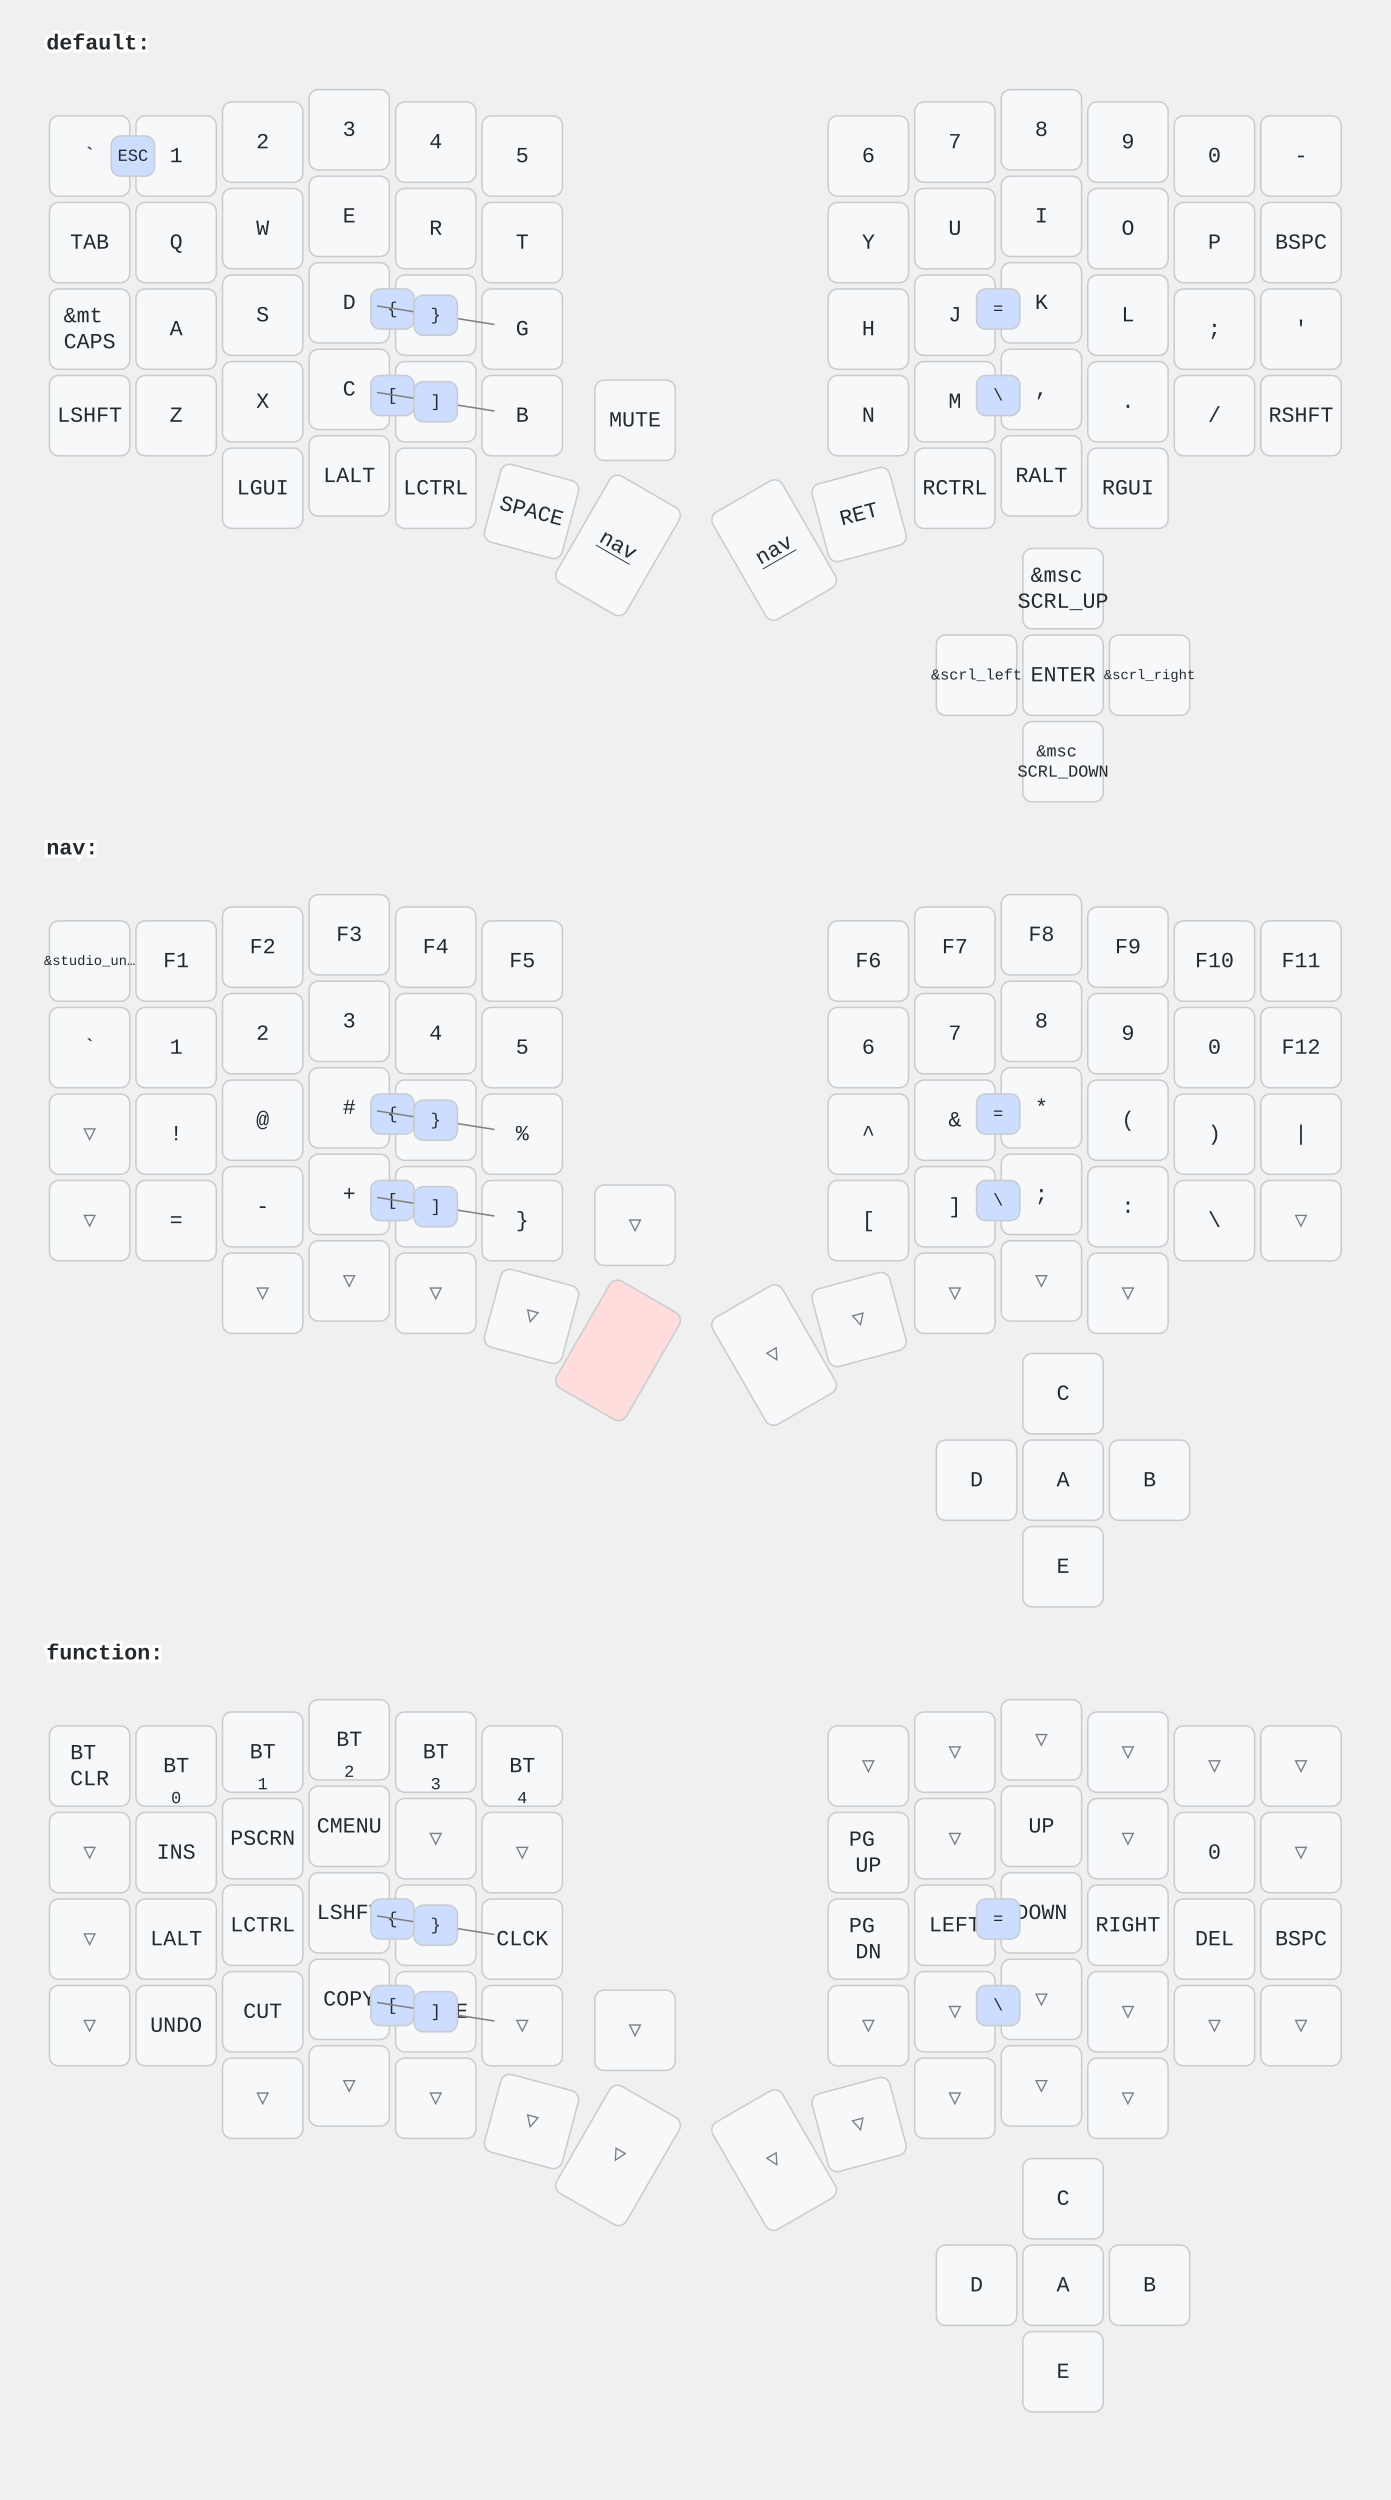
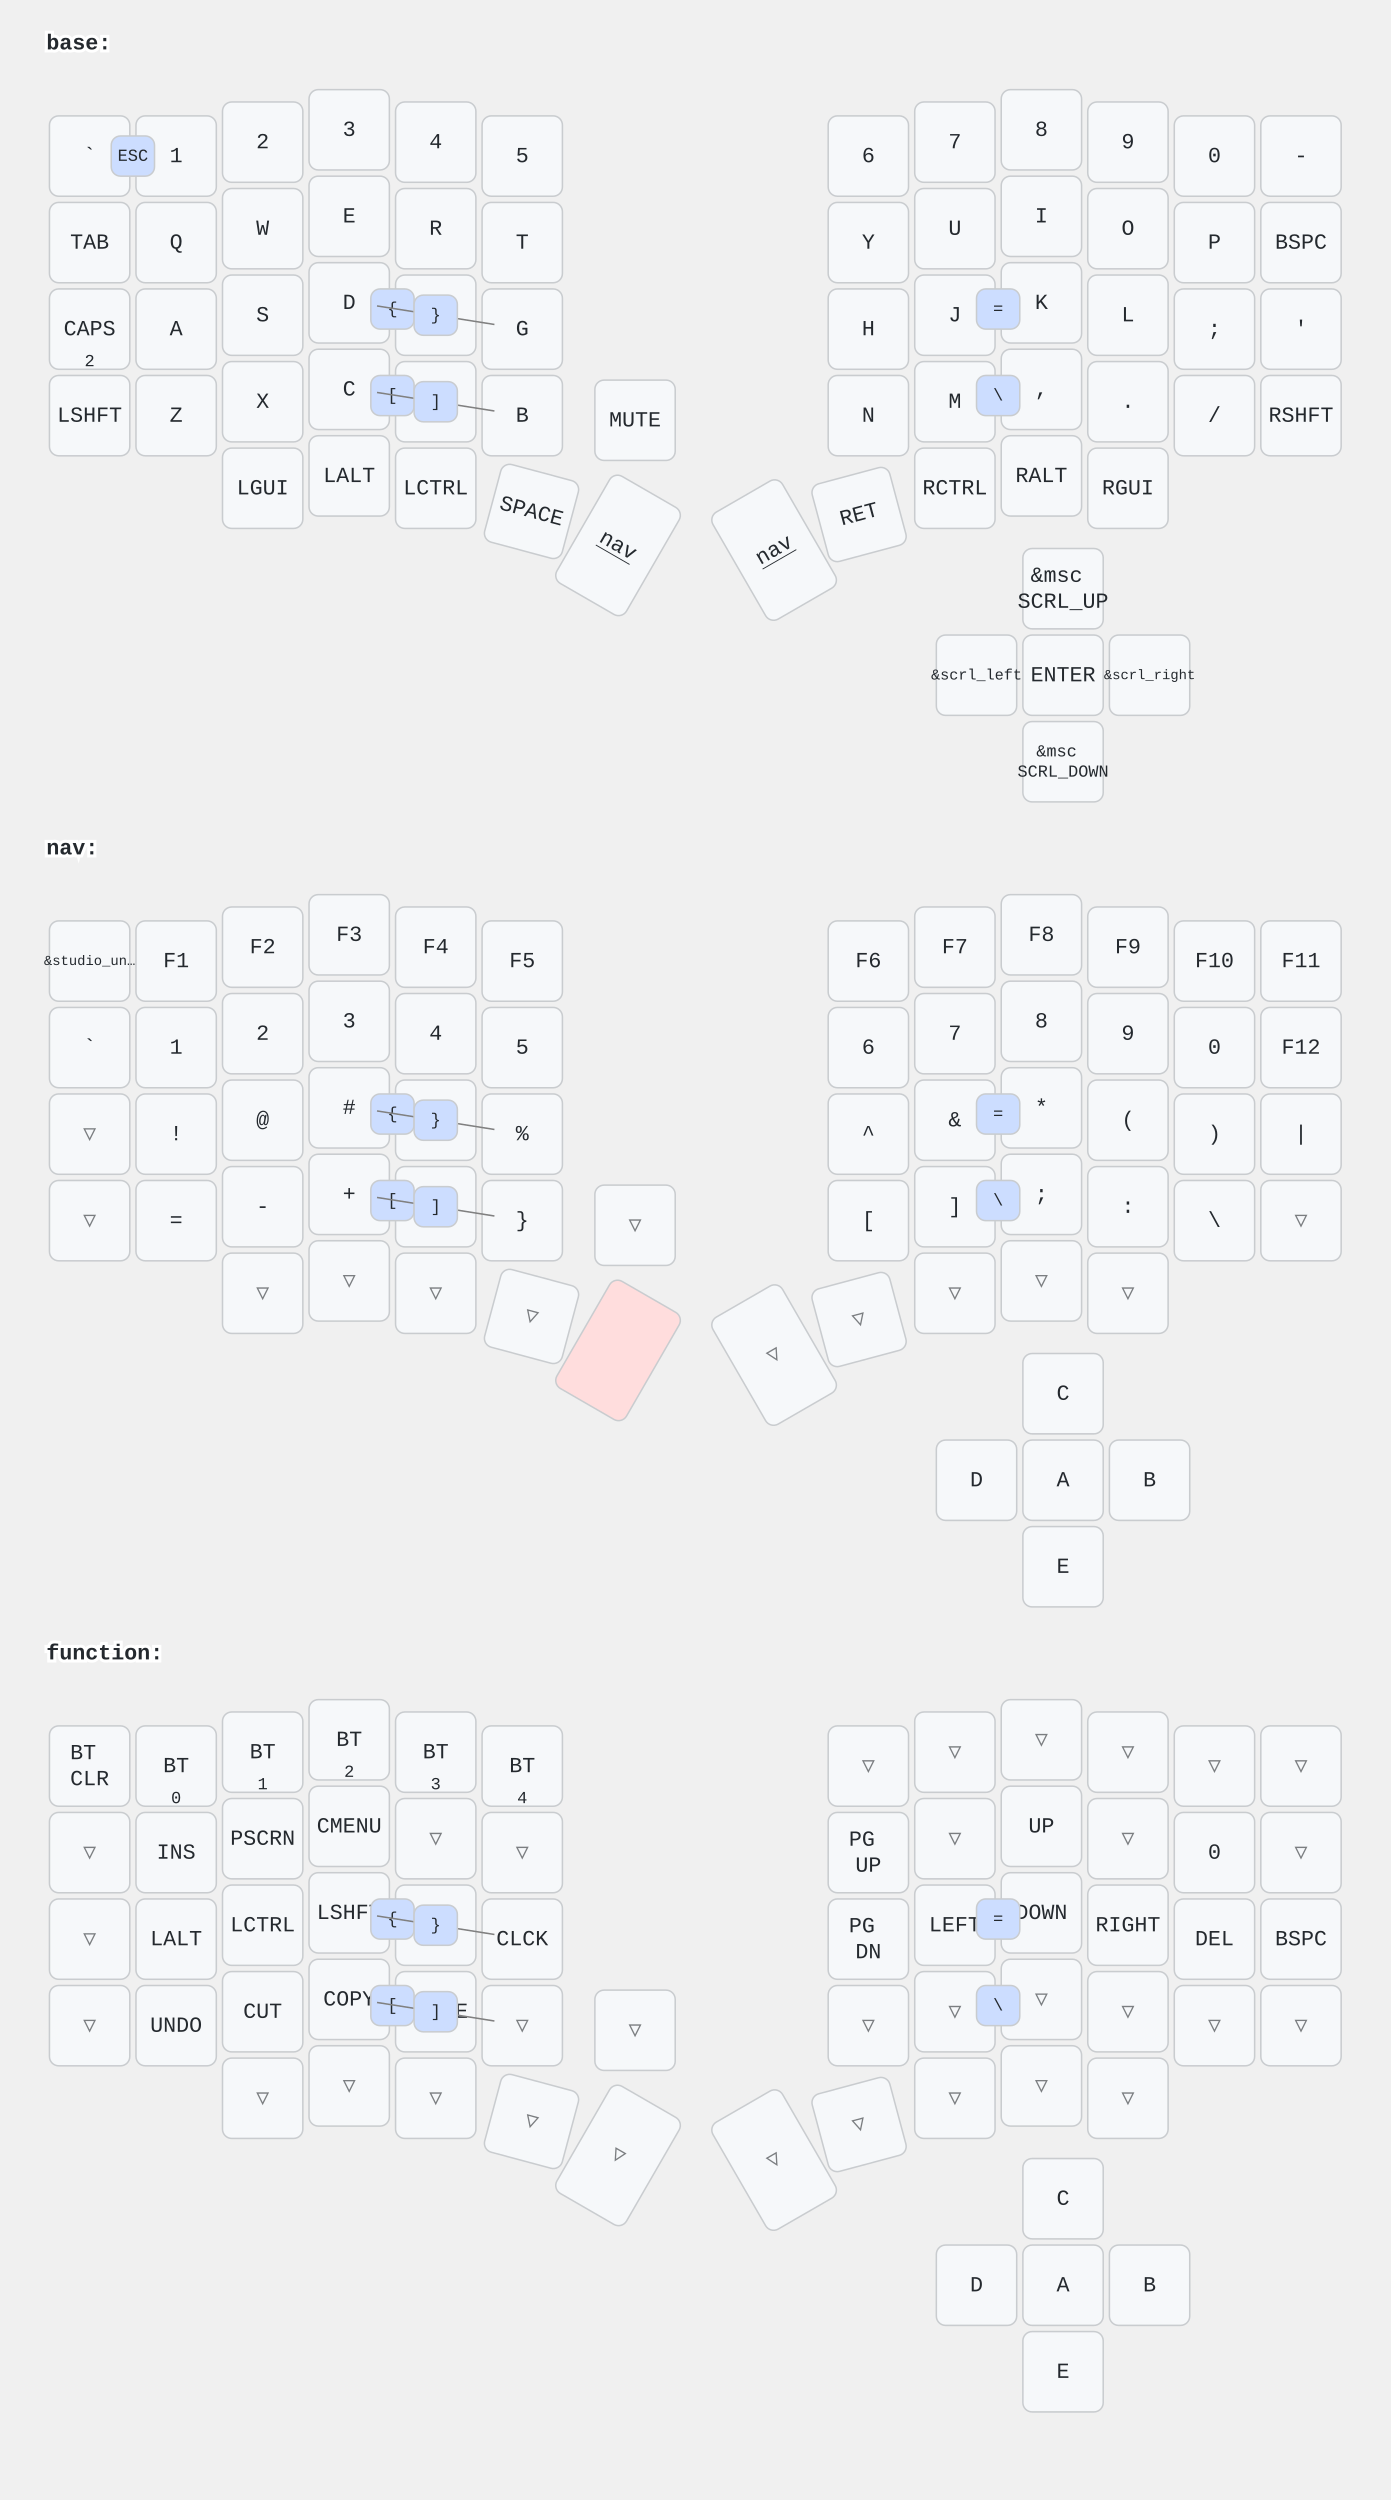
<svg xmlns="http://www.w3.org/2000/svg" width="900" height="1618" viewBox="0 0 900 1618" class="keymap">
  <style>/* inherit to force styles through use tags */
svg path {
    fill: inherit;
}

/* font and background color specifications */
svg.keymap {
    font-family: SFMono-Regular,Consolas,Liberation Mono,Menlo,monospace;
    font-size: 14px;
    font-kerning: normal;
    text-rendering: optimizeLegibility;
    fill: #24292e;
}

/* default key styling */
rect.key {
    fill: #f6f8fa;
}

rect.key, rect.combo {
    stroke: #c9cccf;
    stroke-width: 1;
}

/* default key side styling, only used is draw_key_sides is set */
rect.side {
    filter: brightness(90%);
}

/* color accent for combo boxes */
rect.combo, rect.combo-separate {
    fill: #cdf;
}

/* color accent for held keys */
rect.held, rect.combo.held {
    fill: #fdd;
}

/* color accent for ghost (optional) keys */
rect.ghost, rect.combo.ghost {
    stroke-dasharray: 4, 4;
    stroke-width: 2;
}

text {
    text-anchor: middle;
    dominant-baseline: middle;
}

/* styling for layer labels */
text.label {
    font-weight: bold;
    text-anchor: start;
    stroke: white;
    stroke-width: 4;
    paint-order: stroke;
}

/* styling for optional footer */
text.footer {
    text-anchor: end;
    dominant-baseline: auto;
    stroke: white;
    stroke-width: 4;
    paint-order: stroke;
}

/* styling for combo tap, and key non-tap label text */
text.combo, text.hold, text.shifted, text.left, text.right {
    font-size: 11px;
}

text.hold {
    text-anchor: middle;
    dominant-baseline: auto;
}

text.shifted {
    text-anchor: middle;
    dominant-baseline: hanging;
}

text.left {
    text-anchor: start;
}

text.right {
    text-anchor: end;
}

text.layer-activator {
    text-decoration: underline;
}

/* styling for hold/shifted label text in combo box */
text.combo.hold, text.combo.shifted, text.combo.left, text.combo.right {
    font-size: 8px;
}

/* lighter symbol for transparent keys */
text.trans {
    fill: #7b7e81;
}

/* styling for combo dendrons */
path.combo {
    stroke-width: 1;
    stroke: gray;
    fill: none;
}

/* Start Tabler Icons Cleanup */
/* cannot use height/width with glyphs */
.icon-tabler &gt; path {
    fill: inherit;
    stroke: inherit;
    stroke-width: 2;
}
/* hide tabler's default box */
.icon-tabler &gt; path[stroke="none"][fill="none"] {
    visibility: hidden;
}
/* End Tabler Icons Cleanup */
</style>
-   <g transform="translate(30, 0)" class="layer-default">
-     <text x="0" y="28" class="label" id="default">default:</text>
+   <g transform="translate(30, 0)" class="layer-base">
+     <text x="0" y="28" class="label" id="base">base:</text>
    <g transform="translate(0, 56)">
      <g transform="translate(28, 45)" class="key keypos-0">
        <rect rx="6" ry="6" x="-26" y="-26" width="52" height="52" class="key" />
        <text x="0" y="0" class="key tap">`</text>
      </g>
      <g transform="translate(84, 45)" class="key keypos-1">
        <rect rx="6" ry="6" x="-26" y="-26" width="52" height="52" class="key" />
        <text x="0" y="0" class="key tap">1</text>
      </g>
      <g transform="translate(140, 36)" class="key keypos-2">
        <rect rx="6" ry="6" x="-26" y="-26" width="52" height="52" class="key" />
        <text x="0" y="0" class="key tap">2</text>
      </g>
      <g transform="translate(196, 28)" class="key keypos-3">
        <rect rx="6" ry="6" x="-26" y="-26" width="52" height="52" class="key" />
        <text x="0" y="0" class="key tap">3</text>
      </g>
      <g transform="translate(252, 36)" class="key keypos-4">
        <rect rx="6" ry="6" x="-26" y="-26" width="52" height="52" class="key" />
        <text x="0" y="0" class="key tap">4</text>
      </g>
      <g transform="translate(308, 45)" class="key keypos-5">
        <rect rx="6" ry="6" x="-26" y="-26" width="52" height="52" class="key" />
        <text x="0" y="0" class="key tap">5</text>
      </g>
      <g transform="translate(532, 45)" class="key keypos-6">
        <rect rx="6" ry="6" x="-26" y="-26" width="52" height="52" class="key" />
        <text x="0" y="0" class="key tap">6</text>
      </g>
      <g transform="translate(588, 36)" class="key keypos-7">
        <rect rx="6" ry="6" x="-26" y="-26" width="52" height="52" class="key" />
        <text x="0" y="0" class="key tap">7</text>
      </g>
      <g transform="translate(644, 28)" class="key keypos-8">
        <rect rx="6" ry="6" x="-26" y="-26" width="52" height="52" class="key" />
        <text x="0" y="0" class="key tap">8</text>
      </g>
      <g transform="translate(700, 36)" class="key keypos-9">
        <rect rx="6" ry="6" x="-26" y="-26" width="52" height="52" class="key" />
        <text x="0" y="0" class="key tap">9</text>
      </g>
      <g transform="translate(756, 45)" class="key keypos-10">
        <rect rx="6" ry="6" x="-26" y="-26" width="52" height="52" class="key" />
        <text x="0" y="0" class="key tap">0</text>
      </g>
      <g transform="translate(812, 45)" class="key keypos-11">
        <rect rx="6" ry="6" x="-26" y="-26" width="52" height="52" class="key" />
        <text x="0" y="0" class="key tap">-</text>
      </g>
      <g transform="translate(28, 101)" class="key keypos-12">
        <rect rx="6" ry="6" x="-26" y="-26" width="52" height="52" class="key" />
        <text x="0" y="0" class="key tap">TAB</text>
      </g>
      <g transform="translate(84, 101)" class="key keypos-13">
        <rect rx="6" ry="6" x="-26" y="-26" width="52" height="52" class="key" />
        <text x="0" y="0" class="key tap">Q</text>
      </g>
      <g transform="translate(140, 92)" class="key keypos-14">
        <rect rx="6" ry="6" x="-26" y="-26" width="52" height="52" class="key" />
        <text x="0" y="0" class="key tap">W</text>
      </g>
      <g transform="translate(196, 84)" class="key keypos-15">
        <rect rx="6" ry="6" x="-26" y="-26" width="52" height="52" class="key" />
        <text x="0" y="0" class="key tap">E</text>
      </g>
      <g transform="translate(252, 92)" class="key keypos-16">
        <rect rx="6" ry="6" x="-26" y="-26" width="52" height="52" class="key" />
        <text x="0" y="0" class="key tap">R</text>
      </g>
      <g transform="translate(308, 101)" class="key keypos-17">
        <rect rx="6" ry="6" x="-26" y="-26" width="52" height="52" class="key" />
        <text x="0" y="0" class="key tap">T</text>
      </g>
      <g transform="translate(532, 101)" class="key keypos-18">
        <rect rx="6" ry="6" x="-26" y="-26" width="52" height="52" class="key" />
        <text x="0" y="0" class="key tap">Y</text>
      </g>
      <g transform="translate(588, 92)" class="key keypos-19">
        <rect rx="6" ry="6" x="-26" y="-26" width="52" height="52" class="key" />
        <text x="0" y="0" class="key tap">U</text>
      </g>
      <g transform="translate(644, 84)" class="key keypos-20">
        <rect rx="6" ry="6" x="-26" y="-26" width="52" height="52" class="key" />
        <text x="0" y="0" class="key tap">I</text>
      </g>
      <g transform="translate(700, 92)" class="key keypos-21">
        <rect rx="6" ry="6" x="-26" y="-26" width="52" height="52" class="key" />
        <text x="0" y="0" class="key tap">O</text>
      </g>
      <g transform="translate(756, 101)" class="key keypos-22">
        <rect rx="6" ry="6" x="-26" y="-26" width="52" height="52" class="key" />
        <text x="0" y="0" class="key tap">P</text>
      </g>
      <g transform="translate(812, 101)" class="key keypos-23">
        <rect rx="6" ry="6" x="-26" y="-26" width="52" height="52" class="key" />
        <text x="0" y="0" class="key tap">BSPC</text>
      </g>
      <g transform="translate(28, 157)" class="key keypos-24">
        <rect rx="6" ry="6" x="-26" y="-26" width="52" height="52" class="key" />
-         <text x="0" y="0" class="key tap">
-           <tspan x="0" dy="-0.6em">&amp;mt</tspan>
-           <tspan x="0" dy="1.2em">CAPS</tspan>
-         </text>
+         <text x="0" y="0" class="key tap">CAPS</text>
+         <text x="0" y="24" class="key hold">2</text>
      </g>
      <g transform="translate(84, 157)" class="key keypos-25">
        <rect rx="6" ry="6" x="-26" y="-26" width="52" height="52" class="key" />
        <text x="0" y="0" class="key tap">A</text>
      </g>
      <g transform="translate(140, 148)" class="key keypos-26">
        <rect rx="6" ry="6" x="-26" y="-26" width="52" height="52" class="key" />
        <text x="0" y="0" class="key tap">S</text>
      </g>
      <g transform="translate(196, 140)" class="key keypos-27">
        <rect rx="6" ry="6" x="-26" y="-26" width="52" height="52" class="key" />
        <text x="0" y="0" class="key tap">D</text>
      </g>
      <g transform="translate(252, 148)" class="key keypos-28">
        <rect rx="6" ry="6" x="-26" y="-26" width="52" height="52" class="key" />
        <text x="0" y="0" class="key tap">F</text>
      </g>
      <g transform="translate(308, 157)" class="key keypos-29">
        <rect rx="6" ry="6" x="-26" y="-26" width="52" height="52" class="key" />
        <text x="0" y="0" class="key tap">G</text>
      </g>
      <g transform="translate(532, 157)" class="key keypos-30">
        <rect rx="6" ry="6" x="-26" y="-26" width="52" height="52" class="key" />
        <text x="0" y="0" class="key tap">H</text>
      </g>
      <g transform="translate(588, 148)" class="key keypos-31">
        <rect rx="6" ry="6" x="-26" y="-26" width="52" height="52" class="key" />
        <text x="0" y="0" class="key tap">J</text>
      </g>
      <g transform="translate(644, 140)" class="key keypos-32">
        <rect rx="6" ry="6" x="-26" y="-26" width="52" height="52" class="key" />
        <text x="0" y="0" class="key tap">K</text>
      </g>
      <g transform="translate(700, 148)" class="key keypos-33">
        <rect rx="6" ry="6" x="-26" y="-26" width="52" height="52" class="key" />
        <text x="0" y="0" class="key tap">L</text>
      </g>
      <g transform="translate(756, 157)" class="key keypos-34">
        <rect rx="6" ry="6" x="-26" y="-26" width="52" height="52" class="key" />
        <text x="0" y="0" class="key tap">;</text>
      </g>
      <g transform="translate(812, 157)" class="key keypos-35">
        <rect rx="6" ry="6" x="-26" y="-26" width="52" height="52" class="key" />
        <text x="0" y="0" class="key tap">'</text>
      </g>
      <g transform="translate(28, 213)" class="key keypos-36">
        <rect rx="6" ry="6" x="-26" y="-26" width="52" height="52" class="key" />
        <text x="0" y="0" class="key tap">LSHFT</text>
      </g>
      <g transform="translate(84, 213)" class="key keypos-37">
        <rect rx="6" ry="6" x="-26" y="-26" width="52" height="52" class="key" />
        <text x="0" y="0" class="key tap">Z</text>
      </g>
      <g transform="translate(140, 204)" class="key keypos-38">
        <rect rx="6" ry="6" x="-26" y="-26" width="52" height="52" class="key" />
        <text x="0" y="0" class="key tap">X</text>
      </g>
      <g transform="translate(196, 196)" class="key keypos-39">
        <rect rx="6" ry="6" x="-26" y="-26" width="52" height="52" class="key" />
        <text x="0" y="0" class="key tap">C</text>
      </g>
      <g transform="translate(252, 204)" class="key keypos-40">
        <rect rx="6" ry="6" x="-26" y="-26" width="52" height="52" class="key" />
        <text x="0" y="0" class="key tap">V</text>
      </g>
      <g transform="translate(308, 213)" class="key keypos-41">
        <rect rx="6" ry="6" x="-26" y="-26" width="52" height="52" class="key" />
        <text x="0" y="0" class="key tap">B</text>
      </g>
      <g transform="translate(532, 213)" class="key keypos-42">
        <rect rx="6" ry="6" x="-26" y="-26" width="52" height="52" class="key" />
        <text x="0" y="0" class="key tap">N</text>
      </g>
      <g transform="translate(588, 204)" class="key keypos-43">
        <rect rx="6" ry="6" x="-26" y="-26" width="52" height="52" class="key" />
        <text x="0" y="0" class="key tap">M</text>
      </g>
      <g transform="translate(644, 196)" class="key keypos-44">
        <rect rx="6" ry="6" x="-26" y="-26" width="52" height="52" class="key" />
        <text x="0" y="0" class="key tap">,</text>
      </g>
      <g transform="translate(700, 204)" class="key keypos-45">
        <rect rx="6" ry="6" x="-26" y="-26" width="52" height="52" class="key" />
        <text x="0" y="0" class="key tap">.</text>
      </g>
      <g transform="translate(756, 213)" class="key keypos-46">
        <rect rx="6" ry="6" x="-26" y="-26" width="52" height="52" class="key" />
        <text x="0" y="0" class="key tap">/</text>
      </g>
      <g transform="translate(812, 213)" class="key keypos-47">
        <rect rx="6" ry="6" x="-26" y="-26" width="52" height="52" class="key" />
        <text x="0" y="0" class="key tap">RSHFT</text>
      </g>
      <g transform="translate(381, 216)" class="key keypos-48">
        <rect rx="6" ry="6" x="-26" y="-26" width="52" height="52" class="key" />
        <text x="0" y="0" class="key tap">MUTE</text>
      </g>
      <g transform="translate(140, 260)" class="key keypos-49">
        <rect rx="6" ry="6" x="-26" y="-26" width="52" height="52" class="key" />
        <text x="0" y="0" class="key tap">LGUI</text>
      </g>
      <g transform="translate(196, 252)" class="key keypos-50">
        <rect rx="6" ry="6" x="-26" y="-26" width="52" height="52" class="key" />
        <text x="0" y="0" class="key tap">LALT</text>
      </g>
      <g transform="translate(252, 260)" class="key keypos-51">
        <rect rx="6" ry="6" x="-26" y="-26" width="52" height="52" class="key" />
        <text x="0" y="0" class="key tap">LCTRL</text>
      </g>
      <g transform="translate(314, 275) rotate(15.0)" class="key keypos-52">
        <rect rx="6" ry="6" x="-26" y="-26" width="52" height="52" class="key" />
        <text x="0" y="0" class="key tap">SPACE</text>
      </g>
      <g transform="translate(370, 297) rotate(30.0)" class="key keypos-53">
        <rect rx="6" ry="6" x="-26" y="-40" width="52" height="80" class="key" />
        <a href="#nav">
          <text x="0" y="0" class="key tap layer-activator">nav</text>
        </a>
      </g>
      <g transform="translate(471, 300) rotate(-30.0)" class="key keypos-54">
        <rect rx="6" ry="6" x="-26" y="-40" width="52" height="80" class="key" />
        <a href="#nav">
          <text x="0" y="0" class="key tap layer-activator">nav</text>
        </a>
      </g>
      <g transform="translate(526, 277) rotate(-15.0)" class="key keypos-55">
        <rect rx="6" ry="6" x="-26" y="-26" width="52" height="52" class="key" />
        <text x="0" y="0" class="key tap">RET</text>
      </g>
      <g transform="translate(588, 260)" class="key keypos-56">
        <rect rx="6" ry="6" x="-26" y="-26" width="52" height="52" class="key" />
        <text x="0" y="0" class="key tap">RCTRL</text>
      </g>
      <g transform="translate(644, 252)" class="key keypos-57">
        <rect rx="6" ry="6" x="-26" y="-26" width="52" height="52" class="key" />
        <text x="0" y="0" class="key tap">RALT</text>
      </g>
      <g transform="translate(700, 260)" class="key keypos-58">
        <rect rx="6" ry="6" x="-26" y="-26" width="52" height="52" class="key" />
        <text x="0" y="0" class="key tap">RGUI</text>
      </g>
      <g transform="translate(658, 381)" class="key keypos-59">
        <rect rx="6" ry="6" x="-26" y="-26" width="52" height="52" class="key" />
        <text x="0" y="0" class="key tap">ENTER</text>
      </g>
      <g transform="translate(714, 381)" class="key keypos-60">
        <rect rx="6" ry="6" x="-26" y="-26" width="52" height="52" class="key" />
        <text x="0" y="0" class="key tap">
          <tspan style="font-size: 64%">&amp;scrl_right</tspan>
        </text>
      </g>
      <g transform="translate(658, 325)" class="key keypos-61">
        <rect rx="6" ry="6" x="-26" y="-26" width="52" height="52" class="key" />
        <text x="0" y="0" class="key tap">
          <tspan x="0" dy="-0.6em">&amp;msc</tspan>
          <tspan x="0" dy="1.2em">SCRL_UP</tspan>
        </text>
      </g>
      <g transform="translate(602, 381)" class="key keypos-62">
        <rect rx="6" ry="6" x="-26" y="-26" width="52" height="52" class="key" />
        <text x="0" y="0" class="key tap">
          <tspan style="font-size: 70%">&amp;scrl_left</tspan>
        </text>
      </g>
      <g transform="translate(658, 437)" class="key keypos-63">
        <rect rx="6" ry="6" x="-26" y="-26" width="52" height="52" class="key" />
        <text x="0" y="0" class="key tap">
          <tspan x="0" dy="-0.6em" style="font-size: 78%">&amp;msc</tspan>
          <tspan x="0" dy="1.2em" style="font-size: 78%">SCRL_DOWN</tspan>
        </text>
      </g>
      <g class="combo combopos-0">
        <rect rx="6" ry="6" x="42" y="32" width="28" height="26" class="combo" />
        <text x="56" y="45" class="combo tap">ESC</text>
      </g>
      <g class="combo combopos-1">
        <rect rx="6" ry="6" x="602" y="131" width="28" height="26" class="combo" />
        <text x="616" y="144" class="combo tap">=</text>
      </g>
      <g class="combo combopos-2">
        <rect rx="6" ry="6" x="210" y="131" width="28" height="26" class="combo" />
        <text x="224" y="144" class="combo tap">{</text>
      </g>
      <g class="combo combopos-3">
        <path d="M252,148 l-38,-6" class="combo" />
        <path d="M252,148 l38,6" class="combo" />
        <rect rx="6" ry="6" x="238" y="135" width="28" height="26" class="combo" />
        <text x="252" y="148" class="combo tap">}</text>
      </g>
      <g class="combo combopos-4">
        <rect rx="6" ry="6" x="210" y="187" width="28" height="26" class="combo" />
        <text x="224" y="200" class="combo tap">[</text>
      </g>
      <g class="combo combopos-5">
        <path d="M252,204 l-38,-6" class="combo" />
        <path d="M252,204 l38,6" class="combo" />
        <rect rx="6" ry="6" x="238" y="191" width="28" height="26" class="combo" />
        <text x="252" y="204" class="combo tap">]</text>
      </g>
      <g class="combo combopos-6">
        <rect rx="6" ry="6" x="602" y="187" width="28" height="26" class="combo" />
        <text x="616" y="200" class="combo tap">\</text>
      </g>
    </g>
  </g>
  <g transform="translate(30, 521)" class="layer-nav">
    <text x="0" y="28" class="label" id="nav">nav:</text>
    <g transform="translate(0, 56)">
      <g transform="translate(28, 45)" class="key keypos-0">
        <rect rx="6" ry="6" x="-26" y="-26" width="52" height="52" class="key" />
        <text x="0" y="0" class="key tap">
          <tspan style="font-size: 64%">&amp;studio_un…</tspan>
        </text>
      </g>
      <g transform="translate(84, 45)" class="key keypos-1">
        <rect rx="6" ry="6" x="-26" y="-26" width="52" height="52" class="key" />
        <text x="0" y="0" class="key tap">F1</text>
      </g>
      <g transform="translate(140, 36)" class="key keypos-2">
        <rect rx="6" ry="6" x="-26" y="-26" width="52" height="52" class="key" />
        <text x="0" y="0" class="key tap">F2</text>
      </g>
      <g transform="translate(196, 28)" class="key keypos-3">
        <rect rx="6" ry="6" x="-26" y="-26" width="52" height="52" class="key" />
        <text x="0" y="0" class="key tap">F3</text>
      </g>
      <g transform="translate(252, 36)" class="key keypos-4">
        <rect rx="6" ry="6" x="-26" y="-26" width="52" height="52" class="key" />
        <text x="0" y="0" class="key tap">F4</text>
      </g>
      <g transform="translate(308, 45)" class="key keypos-5">
        <rect rx="6" ry="6" x="-26" y="-26" width="52" height="52" class="key" />
        <text x="0" y="0" class="key tap">F5</text>
      </g>
      <g transform="translate(532, 45)" class="key keypos-6">
        <rect rx="6" ry="6" x="-26" y="-26" width="52" height="52" class="key" />
        <text x="0" y="0" class="key tap">F6</text>
      </g>
      <g transform="translate(588, 36)" class="key keypos-7">
        <rect rx="6" ry="6" x="-26" y="-26" width="52" height="52" class="key" />
        <text x="0" y="0" class="key tap">F7</text>
      </g>
      <g transform="translate(644, 28)" class="key keypos-8">
        <rect rx="6" ry="6" x="-26" y="-26" width="52" height="52" class="key" />
        <text x="0" y="0" class="key tap">F8</text>
      </g>
      <g transform="translate(700, 36)" class="key keypos-9">
        <rect rx="6" ry="6" x="-26" y="-26" width="52" height="52" class="key" />
        <text x="0" y="0" class="key tap">F9</text>
      </g>
      <g transform="translate(756, 45)" class="key keypos-10">
        <rect rx="6" ry="6" x="-26" y="-26" width="52" height="52" class="key" />
        <text x="0" y="0" class="key tap">F10</text>
      </g>
      <g transform="translate(812, 45)" class="key keypos-11">
        <rect rx="6" ry="6" x="-26" y="-26" width="52" height="52" class="key" />
        <text x="0" y="0" class="key tap">F11</text>
      </g>
      <g transform="translate(28, 101)" class="key keypos-12">
        <rect rx="6" ry="6" x="-26" y="-26" width="52" height="52" class="key" />
        <text x="0" y="0" class="key tap">`</text>
      </g>
      <g transform="translate(84, 101)" class="key keypos-13">
        <rect rx="6" ry="6" x="-26" y="-26" width="52" height="52" class="key" />
        <text x="0" y="0" class="key tap">1</text>
      </g>
      <g transform="translate(140, 92)" class="key keypos-14">
        <rect rx="6" ry="6" x="-26" y="-26" width="52" height="52" class="key" />
        <text x="0" y="0" class="key tap">2</text>
      </g>
      <g transform="translate(196, 84)" class="key keypos-15">
        <rect rx="6" ry="6" x="-26" y="-26" width="52" height="52" class="key" />
        <text x="0" y="0" class="key tap">3</text>
      </g>
      <g transform="translate(252, 92)" class="key keypos-16">
        <rect rx="6" ry="6" x="-26" y="-26" width="52" height="52" class="key" />
        <text x="0" y="0" class="key tap">4</text>
      </g>
      <g transform="translate(308, 101)" class="key keypos-17">
        <rect rx="6" ry="6" x="-26" y="-26" width="52" height="52" class="key" />
        <text x="0" y="0" class="key tap">5</text>
      </g>
      <g transform="translate(532, 101)" class="key keypos-18">
        <rect rx="6" ry="6" x="-26" y="-26" width="52" height="52" class="key" />
        <text x="0" y="0" class="key tap">6</text>
      </g>
      <g transform="translate(588, 92)" class="key keypos-19">
        <rect rx="6" ry="6" x="-26" y="-26" width="52" height="52" class="key" />
        <text x="0" y="0" class="key tap">7</text>
      </g>
      <g transform="translate(644, 84)" class="key keypos-20">
        <rect rx="6" ry="6" x="-26" y="-26" width="52" height="52" class="key" />
        <text x="0" y="0" class="key tap">8</text>
      </g>
      <g transform="translate(700, 92)" class="key keypos-21">
        <rect rx="6" ry="6" x="-26" y="-26" width="52" height="52" class="key" />
        <text x="0" y="0" class="key tap">9</text>
      </g>
      <g transform="translate(756, 101)" class="key keypos-22">
        <rect rx="6" ry="6" x="-26" y="-26" width="52" height="52" class="key" />
        <text x="0" y="0" class="key tap">0</text>
      </g>
      <g transform="translate(812, 101)" class="key keypos-23">
        <rect rx="6" ry="6" x="-26" y="-26" width="52" height="52" class="key" />
        <text x="0" y="0" class="key tap">F12</text>
      </g>
      <g transform="translate(28, 157)" class="key trans keypos-24">
        <rect rx="6" ry="6" x="-26" y="-26" width="52" height="52" class="key trans" />
        <text x="0" y="0" class="key trans tap">▽</text>
      </g>
      <g transform="translate(84, 157)" class="key keypos-25">
        <rect rx="6" ry="6" x="-26" y="-26" width="52" height="52" class="key" />
        <text x="0" y="0" class="key tap">!</text>
      </g>
      <g transform="translate(140, 148)" class="key keypos-26">
        <rect rx="6" ry="6" x="-26" y="-26" width="52" height="52" class="key" />
        <text x="0" y="0" class="key tap">@</text>
      </g>
      <g transform="translate(196, 140)" class="key keypos-27">
        <rect rx="6" ry="6" x="-26" y="-26" width="52" height="52" class="key" />
        <text x="0" y="0" class="key tap">#</text>
      </g>
      <g transform="translate(252, 148)" class="key keypos-28">
        <rect rx="6" ry="6" x="-26" y="-26" width="52" height="52" class="key" />
        <text x="0" y="0" class="key tap">$</text>
      </g>
      <g transform="translate(308, 157)" class="key keypos-29">
        <rect rx="6" ry="6" x="-26" y="-26" width="52" height="52" class="key" />
        <text x="0" y="0" class="key tap">%</text>
      </g>
      <g transform="translate(532, 157)" class="key keypos-30">
        <rect rx="6" ry="6" x="-26" y="-26" width="52" height="52" class="key" />
        <text x="0" y="0" class="key tap">^</text>
      </g>
      <g transform="translate(588, 148)" class="key keypos-31">
        <rect rx="6" ry="6" x="-26" y="-26" width="52" height="52" class="key" />
        <text x="0" y="0" class="key tap">&amp;</text>
      </g>
      <g transform="translate(644, 140)" class="key keypos-32">
        <rect rx="6" ry="6" x="-26" y="-26" width="52" height="52" class="key" />
        <text x="0" y="0" class="key tap">*</text>
      </g>
      <g transform="translate(700, 148)" class="key keypos-33">
        <rect rx="6" ry="6" x="-26" y="-26" width="52" height="52" class="key" />
        <text x="0" y="0" class="key tap">(</text>
      </g>
      <g transform="translate(756, 157)" class="key keypos-34">
        <rect rx="6" ry="6" x="-26" y="-26" width="52" height="52" class="key" />
        <text x="0" y="0" class="key tap">)</text>
      </g>
      <g transform="translate(812, 157)" class="key keypos-35">
        <rect rx="6" ry="6" x="-26" y="-26" width="52" height="52" class="key" />
        <text x="0" y="0" class="key tap">|</text>
      </g>
      <g transform="translate(28, 213)" class="key trans keypos-36">
        <rect rx="6" ry="6" x="-26" y="-26" width="52" height="52" class="key trans" />
        <text x="0" y="0" class="key trans tap">▽</text>
      </g>
      <g transform="translate(84, 213)" class="key keypos-37">
        <rect rx="6" ry="6" x="-26" y="-26" width="52" height="52" class="key" />
        <text x="0" y="0" class="key tap">=</text>
      </g>
      <g transform="translate(140, 204)" class="key keypos-38">
        <rect rx="6" ry="6" x="-26" y="-26" width="52" height="52" class="key" />
        <text x="0" y="0" class="key tap">-</text>
      </g>
      <g transform="translate(196, 196)" class="key keypos-39">
        <rect rx="6" ry="6" x="-26" y="-26" width="52" height="52" class="key" />
        <text x="0" y="0" class="key tap">+</text>
      </g>
      <g transform="translate(252, 204)" class="key keypos-40">
        <rect rx="6" ry="6" x="-26" y="-26" width="52" height="52" class="key" />
        <text x="0" y="0" class="key tap">{</text>
      </g>
      <g transform="translate(308, 213)" class="key keypos-41">
        <rect rx="6" ry="6" x="-26" y="-26" width="52" height="52" class="key" />
        <text x="0" y="0" class="key tap">}</text>
      </g>
      <g transform="translate(532, 213)" class="key keypos-42">
        <rect rx="6" ry="6" x="-26" y="-26" width="52" height="52" class="key" />
        <text x="0" y="0" class="key tap">[</text>
      </g>
      <g transform="translate(588, 204)" class="key keypos-43">
        <rect rx="6" ry="6" x="-26" y="-26" width="52" height="52" class="key" />
        <text x="0" y="0" class="key tap">]</text>
      </g>
      <g transform="translate(644, 196)" class="key keypos-44">
        <rect rx="6" ry="6" x="-26" y="-26" width="52" height="52" class="key" />
        <text x="0" y="0" class="key tap">;</text>
      </g>
      <g transform="translate(700, 204)" class="key keypos-45">
        <rect rx="6" ry="6" x="-26" y="-26" width="52" height="52" class="key" />
        <text x="0" y="0" class="key tap">:</text>
      </g>
      <g transform="translate(756, 213)" class="key keypos-46">
        <rect rx="6" ry="6" x="-26" y="-26" width="52" height="52" class="key" />
        <text x="0" y="0" class="key tap">\</text>
      </g>
      <g transform="translate(812, 213)" class="key trans keypos-47">
        <rect rx="6" ry="6" x="-26" y="-26" width="52" height="52" class="key trans" />
        <text x="0" y="0" class="key trans tap">▽</text>
      </g>
      <g transform="translate(381, 216)" class="key trans keypos-48">
        <rect rx="6" ry="6" x="-26" y="-26" width="52" height="52" class="key trans" />
        <text x="0" y="0" class="key trans tap">▽</text>
      </g>
      <g transform="translate(140, 260)" class="key trans keypos-49">
        <rect rx="6" ry="6" x="-26" y="-26" width="52" height="52" class="key trans" />
        <text x="0" y="0" class="key trans tap">▽</text>
      </g>
      <g transform="translate(196, 252)" class="key trans keypos-50">
        <rect rx="6" ry="6" x="-26" y="-26" width="52" height="52" class="key trans" />
        <text x="0" y="0" class="key trans tap">▽</text>
      </g>
      <g transform="translate(252, 260)" class="key trans keypos-51">
        <rect rx="6" ry="6" x="-26" y="-26" width="52" height="52" class="key trans" />
        <text x="0" y="0" class="key trans tap">▽</text>
      </g>
      <g transform="translate(314, 275) rotate(15.0)" class="key trans keypos-52">
        <rect rx="6" ry="6" x="-26" y="-26" width="52" height="52" class="key trans" />
        <text x="0" y="0" class="key trans tap">▽</text>
      </g>
      <g transform="translate(370, 297) rotate(30.0)" class="key held keypos-53">
        <rect rx="6" ry="6" x="-26" y="-40" width="52" height="80" class="key held" />
      </g>
      <g transform="translate(471, 300) rotate(-30.0)" class="key trans keypos-54">
        <rect rx="6" ry="6" x="-26" y="-40" width="52" height="80" class="key trans" />
        <text x="0" y="0" class="key trans tap">▽</text>
      </g>
      <g transform="translate(526, 277) rotate(-15.0)" class="key trans keypos-55">
        <rect rx="6" ry="6" x="-26" y="-26" width="52" height="52" class="key trans" />
        <text x="0" y="0" class="key trans tap">▽</text>
      </g>
      <g transform="translate(588, 260)" class="key trans keypos-56">
        <rect rx="6" ry="6" x="-26" y="-26" width="52" height="52" class="key trans" />
        <text x="0" y="0" class="key trans tap">▽</text>
      </g>
      <g transform="translate(644, 252)" class="key trans keypos-57">
        <rect rx="6" ry="6" x="-26" y="-26" width="52" height="52" class="key trans" />
        <text x="0" y="0" class="key trans tap">▽</text>
      </g>
      <g transform="translate(700, 260)" class="key trans keypos-58">
        <rect rx="6" ry="6" x="-26" y="-26" width="52" height="52" class="key trans" />
        <text x="0" y="0" class="key trans tap">▽</text>
      </g>
      <g transform="translate(658, 381)" class="key keypos-59">
        <rect rx="6" ry="6" x="-26" y="-26" width="52" height="52" class="key" />
        <text x="0" y="0" class="key tap">A</text>
      </g>
      <g transform="translate(714, 381)" class="key keypos-60">
        <rect rx="6" ry="6" x="-26" y="-26" width="52" height="52" class="key" />
        <text x="0" y="0" class="key tap">B</text>
      </g>
      <g transform="translate(658, 325)" class="key keypos-61">
        <rect rx="6" ry="6" x="-26" y="-26" width="52" height="52" class="key" />
        <text x="0" y="0" class="key tap">C</text>
      </g>
      <g transform="translate(602, 381)" class="key keypos-62">
        <rect rx="6" ry="6" x="-26" y="-26" width="52" height="52" class="key" />
        <text x="0" y="0" class="key tap">D</text>
      </g>
      <g transform="translate(658, 437)" class="key keypos-63">
        <rect rx="6" ry="6" x="-26" y="-26" width="52" height="52" class="key" />
        <text x="0" y="0" class="key tap">E</text>
      </g>
      <g class="combo combopos-0">
        <rect rx="6" ry="6" x="602" y="131" width="28" height="26" class="combo" />
        <text x="616" y="144" class="combo tap">=</text>
      </g>
      <g class="combo combopos-1">
        <rect rx="6" ry="6" x="210" y="131" width="28" height="26" class="combo" />
        <text x="224" y="144" class="combo tap">{</text>
      </g>
      <g class="combo combopos-2">
        <path d="M252,148 l-38,-6" class="combo" />
        <path d="M252,148 l38,6" class="combo" />
        <rect rx="6" ry="6" x="238" y="135" width="28" height="26" class="combo" />
        <text x="252" y="148" class="combo tap">}</text>
      </g>
      <g class="combo combopos-3">
        <rect rx="6" ry="6" x="210" y="187" width="28" height="26" class="combo" />
        <text x="224" y="200" class="combo tap">[</text>
      </g>
      <g class="combo combopos-4">
        <path d="M252,204 l-38,-6" class="combo" />
        <path d="M252,204 l38,6" class="combo" />
        <rect rx="6" ry="6" x="238" y="191" width="28" height="26" class="combo" />
        <text x="252" y="204" class="combo tap">]</text>
      </g>
      <g class="combo combopos-5">
        <rect rx="6" ry="6" x="602" y="187" width="28" height="26" class="combo" />
        <text x="616" y="200" class="combo tap">\</text>
      </g>
    </g>
  </g>
  <g transform="translate(30, 1042)" class="layer-function">
    <text x="0" y="28" class="label" id="function">function:</text>
    <g transform="translate(0, 56)">
      <g transform="translate(28, 45)" class="key keypos-0">
        <rect rx="6" ry="6" x="-26" y="-26" width="52" height="52" class="key" />
        <text x="0" y="0" class="key tap">
          <tspan x="0" dy="-0.6em">BT</tspan>
          <tspan x="0" dy="1.2em">CLR</tspan>
        </text>
      </g>
      <g transform="translate(84, 45)" class="key keypos-1">
        <rect rx="6" ry="6" x="-26" y="-26" width="52" height="52" class="key" />
        <text x="0" y="0" class="key tap">BT</text>
        <text x="0" y="24" class="key hold">0</text>
      </g>
      <g transform="translate(140, 36)" class="key keypos-2">
        <rect rx="6" ry="6" x="-26" y="-26" width="52" height="52" class="key" />
        <text x="0" y="0" class="key tap">BT</text>
        <text x="0" y="24" class="key hold">1</text>
      </g>
      <g transform="translate(196, 28)" class="key keypos-3">
        <rect rx="6" ry="6" x="-26" y="-26" width="52" height="52" class="key" />
        <text x="0" y="0" class="key tap">BT</text>
        <text x="0" y="24" class="key hold">2</text>
      </g>
      <g transform="translate(252, 36)" class="key keypos-4">
        <rect rx="6" ry="6" x="-26" y="-26" width="52" height="52" class="key" />
        <text x="0" y="0" class="key tap">BT</text>
        <text x="0" y="24" class="key hold">3</text>
      </g>
      <g transform="translate(308, 45)" class="key keypos-5">
        <rect rx="6" ry="6" x="-26" y="-26" width="52" height="52" class="key" />
        <text x="0" y="0" class="key tap">BT</text>
        <text x="0" y="24" class="key hold">4</text>
      </g>
      <g transform="translate(532, 45)" class="key trans keypos-6">
        <rect rx="6" ry="6" x="-26" y="-26" width="52" height="52" class="key trans" />
        <text x="0" y="0" class="key trans tap">▽</text>
      </g>
      <g transform="translate(588, 36)" class="key trans keypos-7">
        <rect rx="6" ry="6" x="-26" y="-26" width="52" height="52" class="key trans" />
        <text x="0" y="0" class="key trans tap">▽</text>
      </g>
      <g transform="translate(644, 28)" class="key trans keypos-8">
        <rect rx="6" ry="6" x="-26" y="-26" width="52" height="52" class="key trans" />
        <text x="0" y="0" class="key trans tap">▽</text>
      </g>
      <g transform="translate(700, 36)" class="key trans keypos-9">
        <rect rx="6" ry="6" x="-26" y="-26" width="52" height="52" class="key trans" />
        <text x="0" y="0" class="key trans tap">▽</text>
      </g>
      <g transform="translate(756, 45)" class="key trans keypos-10">
        <rect rx="6" ry="6" x="-26" y="-26" width="52" height="52" class="key trans" />
        <text x="0" y="0" class="key trans tap">▽</text>
      </g>
      <g transform="translate(812, 45)" class="key trans keypos-11">
        <rect rx="6" ry="6" x="-26" y="-26" width="52" height="52" class="key trans" />
        <text x="0" y="0" class="key trans tap">▽</text>
      </g>
      <g transform="translate(28, 101)" class="key trans keypos-12">
        <rect rx="6" ry="6" x="-26" y="-26" width="52" height="52" class="key trans" />
        <text x="0" y="0" class="key trans tap">▽</text>
      </g>
      <g transform="translate(84, 101)" class="key keypos-13">
        <rect rx="6" ry="6" x="-26" y="-26" width="52" height="52" class="key" />
        <text x="0" y="0" class="key tap">INS</text>
      </g>
      <g transform="translate(140, 92)" class="key keypos-14">
        <rect rx="6" ry="6" x="-26" y="-26" width="52" height="52" class="key" />
        <text x="0" y="0" class="key tap">PSCRN</text>
      </g>
      <g transform="translate(196, 84)" class="key keypos-15">
        <rect rx="6" ry="6" x="-26" y="-26" width="52" height="52" class="key" />
        <text x="0" y="0" class="key tap">CMENU</text>
      </g>
      <g transform="translate(252, 92)" class="key trans keypos-16">
        <rect rx="6" ry="6" x="-26" y="-26" width="52" height="52" class="key trans" />
        <text x="0" y="0" class="key trans tap">▽</text>
      </g>
      <g transform="translate(308, 101)" class="key trans keypos-17">
        <rect rx="6" ry="6" x="-26" y="-26" width="52" height="52" class="key trans" />
        <text x="0" y="0" class="key trans tap">▽</text>
      </g>
      <g transform="translate(532, 101)" class="key keypos-18">
        <rect rx="6" ry="6" x="-26" y="-26" width="52" height="52" class="key" />
        <text x="0" y="0" class="key tap">
          <tspan x="0" dy="-0.6em">PG</tspan>
          <tspan x="0" dy="1.2em">UP</tspan>
        </text>
      </g>
      <g transform="translate(588, 92)" class="key trans keypos-19">
        <rect rx="6" ry="6" x="-26" y="-26" width="52" height="52" class="key trans" />
        <text x="0" y="0" class="key trans tap">▽</text>
      </g>
      <g transform="translate(644, 84)" class="key keypos-20">
        <rect rx="6" ry="6" x="-26" y="-26" width="52" height="52" class="key" />
        <text x="0" y="0" class="key tap">UP</text>
      </g>
      <g transform="translate(700, 92)" class="key trans keypos-21">
        <rect rx="6" ry="6" x="-26" y="-26" width="52" height="52" class="key trans" />
        <text x="0" y="0" class="key trans tap">▽</text>
      </g>
      <g transform="translate(756, 101)" class="key keypos-22">
        <rect rx="6" ry="6" x="-26" y="-26" width="52" height="52" class="key" />
        <text x="0" y="0" class="key tap">0</text>
      </g>
      <g transform="translate(812, 101)" class="key trans keypos-23">
        <rect rx="6" ry="6" x="-26" y="-26" width="52" height="52" class="key trans" />
        <text x="0" y="0" class="key trans tap">▽</text>
      </g>
      <g transform="translate(28, 157)" class="key trans keypos-24">
        <rect rx="6" ry="6" x="-26" y="-26" width="52" height="52" class="key trans" />
        <text x="0" y="0" class="key trans tap">▽</text>
      </g>
      <g transform="translate(84, 157)" class="key keypos-25">
        <rect rx="6" ry="6" x="-26" y="-26" width="52" height="52" class="key" />
        <text x="0" y="0" class="key tap">LALT</text>
      </g>
      <g transform="translate(140, 148)" class="key keypos-26">
        <rect rx="6" ry="6" x="-26" y="-26" width="52" height="52" class="key" />
        <text x="0" y="0" class="key tap">LCTRL</text>
      </g>
      <g transform="translate(196, 140)" class="key keypos-27">
        <rect rx="6" ry="6" x="-26" y="-26" width="52" height="52" class="key" />
        <text x="0" y="0" class="key tap">LSHFT</text>
      </g>
      <g transform="translate(252, 148)" class="key trans keypos-28">
        <rect rx="6" ry="6" x="-26" y="-26" width="52" height="52" class="key trans" />
        <text x="0" y="0" class="key trans tap">▽</text>
      </g>
      <g transform="translate(308, 157)" class="key keypos-29">
        <rect rx="6" ry="6" x="-26" y="-26" width="52" height="52" class="key" />
        <text x="0" y="0" class="key tap">CLCK</text>
      </g>
      <g transform="translate(532, 157)" class="key keypos-30">
        <rect rx="6" ry="6" x="-26" y="-26" width="52" height="52" class="key" />
        <text x="0" y="0" class="key tap">
          <tspan x="0" dy="-0.6em">PG</tspan>
          <tspan x="0" dy="1.2em">DN</tspan>
        </text>
      </g>
      <g transform="translate(588, 148)" class="key keypos-31">
        <rect rx="6" ry="6" x="-26" y="-26" width="52" height="52" class="key" />
        <text x="0" y="0" class="key tap">LEFT</text>
      </g>
      <g transform="translate(644, 140)" class="key keypos-32">
        <rect rx="6" ry="6" x="-26" y="-26" width="52" height="52" class="key" />
        <text x="0" y="0" class="key tap">DOWN</text>
      </g>
      <g transform="translate(700, 148)" class="key keypos-33">
        <rect rx="6" ry="6" x="-26" y="-26" width="52" height="52" class="key" />
        <text x="0" y="0" class="key tap">RIGHT</text>
      </g>
      <g transform="translate(756, 157)" class="key keypos-34">
        <rect rx="6" ry="6" x="-26" y="-26" width="52" height="52" class="key" />
        <text x="0" y="0" class="key tap">DEL</text>
      </g>
      <g transform="translate(812, 157)" class="key keypos-35">
        <rect rx="6" ry="6" x="-26" y="-26" width="52" height="52" class="key" />
        <text x="0" y="0" class="key tap">BSPC</text>
      </g>
      <g transform="translate(28, 213)" class="key trans keypos-36">
        <rect rx="6" ry="6" x="-26" y="-26" width="52" height="52" class="key trans" />
        <text x="0" y="0" class="key trans tap">▽</text>
      </g>
      <g transform="translate(84, 213)" class="key keypos-37">
        <rect rx="6" ry="6" x="-26" y="-26" width="52" height="52" class="key" />
        <text x="0" y="0" class="key tap">UNDO</text>
      </g>
      <g transform="translate(140, 204)" class="key keypos-38">
        <rect rx="6" ry="6" x="-26" y="-26" width="52" height="52" class="key" />
        <text x="0" y="0" class="key tap">CUT</text>
      </g>
      <g transform="translate(196, 196)" class="key keypos-39">
        <rect rx="6" ry="6" x="-26" y="-26" width="52" height="52" class="key" />
        <text x="0" y="0" class="key tap">COPY</text>
      </g>
      <g transform="translate(252, 204)" class="key keypos-40">
        <rect rx="6" ry="6" x="-26" y="-26" width="52" height="52" class="key" />
        <text x="0" y="0" class="key tap">PASTE</text>
      </g>
      <g transform="translate(308, 213)" class="key trans keypos-41">
        <rect rx="6" ry="6" x="-26" y="-26" width="52" height="52" class="key trans" />
        <text x="0" y="0" class="key trans tap">▽</text>
      </g>
      <g transform="translate(532, 213)" class="key trans keypos-42">
        <rect rx="6" ry="6" x="-26" y="-26" width="52" height="52" class="key trans" />
        <text x="0" y="0" class="key trans tap">▽</text>
      </g>
      <g transform="translate(588, 204)" class="key trans keypos-43">
        <rect rx="6" ry="6" x="-26" y="-26" width="52" height="52" class="key trans" />
        <text x="0" y="0" class="key trans tap">▽</text>
      </g>
      <g transform="translate(644, 196)" class="key trans keypos-44">
        <rect rx="6" ry="6" x="-26" y="-26" width="52" height="52" class="key trans" />
        <text x="0" y="0" class="key trans tap">▽</text>
      </g>
      <g transform="translate(700, 204)" class="key trans keypos-45">
        <rect rx="6" ry="6" x="-26" y="-26" width="52" height="52" class="key trans" />
        <text x="0" y="0" class="key trans tap">▽</text>
      </g>
      <g transform="translate(756, 213)" class="key trans keypos-46">
        <rect rx="6" ry="6" x="-26" y="-26" width="52" height="52" class="key trans" />
        <text x="0" y="0" class="key trans tap">▽</text>
      </g>
      <g transform="translate(812, 213)" class="key trans keypos-47">
        <rect rx="6" ry="6" x="-26" y="-26" width="52" height="52" class="key trans" />
        <text x="0" y="0" class="key trans tap">▽</text>
      </g>
      <g transform="translate(381, 216)" class="key trans keypos-48">
        <rect rx="6" ry="6" x="-26" y="-26" width="52" height="52" class="key trans" />
        <text x="0" y="0" class="key trans tap">▽</text>
      </g>
      <g transform="translate(140, 260)" class="key trans keypos-49">
        <rect rx="6" ry="6" x="-26" y="-26" width="52" height="52" class="key trans" />
        <text x="0" y="0" class="key trans tap">▽</text>
      </g>
      <g transform="translate(196, 252)" class="key trans keypos-50">
        <rect rx="6" ry="6" x="-26" y="-26" width="52" height="52" class="key trans" />
        <text x="0" y="0" class="key trans tap">▽</text>
      </g>
      <g transform="translate(252, 260)" class="key trans keypos-51">
        <rect rx="6" ry="6" x="-26" y="-26" width="52" height="52" class="key trans" />
        <text x="0" y="0" class="key trans tap">▽</text>
      </g>
      <g transform="translate(314, 275) rotate(15.0)" class="key trans keypos-52">
        <rect rx="6" ry="6" x="-26" y="-26" width="52" height="52" class="key trans" />
        <text x="0" y="0" class="key trans tap">▽</text>
      </g>
      <g transform="translate(370, 297) rotate(30.0)" class="key trans keypos-53">
        <rect rx="6" ry="6" x="-26" y="-40" width="52" height="80" class="key trans" />
        <text x="0" y="0" class="key trans tap">▽</text>
      </g>
      <g transform="translate(471, 300) rotate(-30.0)" class="key trans keypos-54">
        <rect rx="6" ry="6" x="-26" y="-40" width="52" height="80" class="key trans" />
        <text x="0" y="0" class="key trans tap">▽</text>
      </g>
      <g transform="translate(526, 277) rotate(-15.0)" class="key trans keypos-55">
        <rect rx="6" ry="6" x="-26" y="-26" width="52" height="52" class="key trans" />
        <text x="0" y="0" class="key trans tap">▽</text>
      </g>
      <g transform="translate(588, 260)" class="key trans keypos-56">
        <rect rx="6" ry="6" x="-26" y="-26" width="52" height="52" class="key trans" />
        <text x="0" y="0" class="key trans tap">▽</text>
      </g>
      <g transform="translate(644, 252)" class="key trans keypos-57">
        <rect rx="6" ry="6" x="-26" y="-26" width="52" height="52" class="key trans" />
        <text x="0" y="0" class="key trans tap">▽</text>
      </g>
      <g transform="translate(700, 260)" class="key trans keypos-58">
        <rect rx="6" ry="6" x="-26" y="-26" width="52" height="52" class="key trans" />
        <text x="0" y="0" class="key trans tap">▽</text>
      </g>
      <g transform="translate(658, 381)" class="key keypos-59">
        <rect rx="6" ry="6" x="-26" y="-26" width="52" height="52" class="key" />
        <text x="0" y="0" class="key tap">A</text>
      </g>
      <g transform="translate(714, 381)" class="key keypos-60">
        <rect rx="6" ry="6" x="-26" y="-26" width="52" height="52" class="key" />
        <text x="0" y="0" class="key tap">B</text>
      </g>
      <g transform="translate(658, 325)" class="key keypos-61">
        <rect rx="6" ry="6" x="-26" y="-26" width="52" height="52" class="key" />
        <text x="0" y="0" class="key tap">C</text>
      </g>
      <g transform="translate(602, 381)" class="key keypos-62">
        <rect rx="6" ry="6" x="-26" y="-26" width="52" height="52" class="key" />
        <text x="0" y="0" class="key tap">D</text>
      </g>
      <g transform="translate(658, 437)" class="key keypos-63">
        <rect rx="6" ry="6" x="-26" y="-26" width="52" height="52" class="key" />
        <text x="0" y="0" class="key tap">E</text>
      </g>
      <g class="combo combopos-0">
        <rect rx="6" ry="6" x="602" y="131" width="28" height="26" class="combo" />
        <text x="616" y="144" class="combo tap">=</text>
      </g>
      <g class="combo combopos-1">
        <rect rx="6" ry="6" x="210" y="131" width="28" height="26" class="combo" />
        <text x="224" y="144" class="combo tap">{</text>
      </g>
      <g class="combo combopos-2">
        <path d="M252,148 l-38,-6" class="combo" />
        <path d="M252,148 l38,6" class="combo" />
        <rect rx="6" ry="6" x="238" y="135" width="28" height="26" class="combo" />
        <text x="252" y="148" class="combo tap">}</text>
      </g>
      <g class="combo combopos-3">
        <rect rx="6" ry="6" x="210" y="187" width="28" height="26" class="combo" />
        <text x="224" y="200" class="combo tap">[</text>
      </g>
      <g class="combo combopos-4">
        <path d="M252,204 l-38,-6" class="combo" />
        <path d="M252,204 l38,6" class="combo" />
        <rect rx="6" ry="6" x="238" y="191" width="28" height="26" class="combo" />
        <text x="252" y="204" class="combo tap">]</text>
      </g>
      <g class="combo combopos-5">
        <rect rx="6" ry="6" x="602" y="187" width="28" height="26" class="combo" />
        <text x="616" y="200" class="combo tap">\</text>
      </g>
    </g>
  </g>
</svg>
